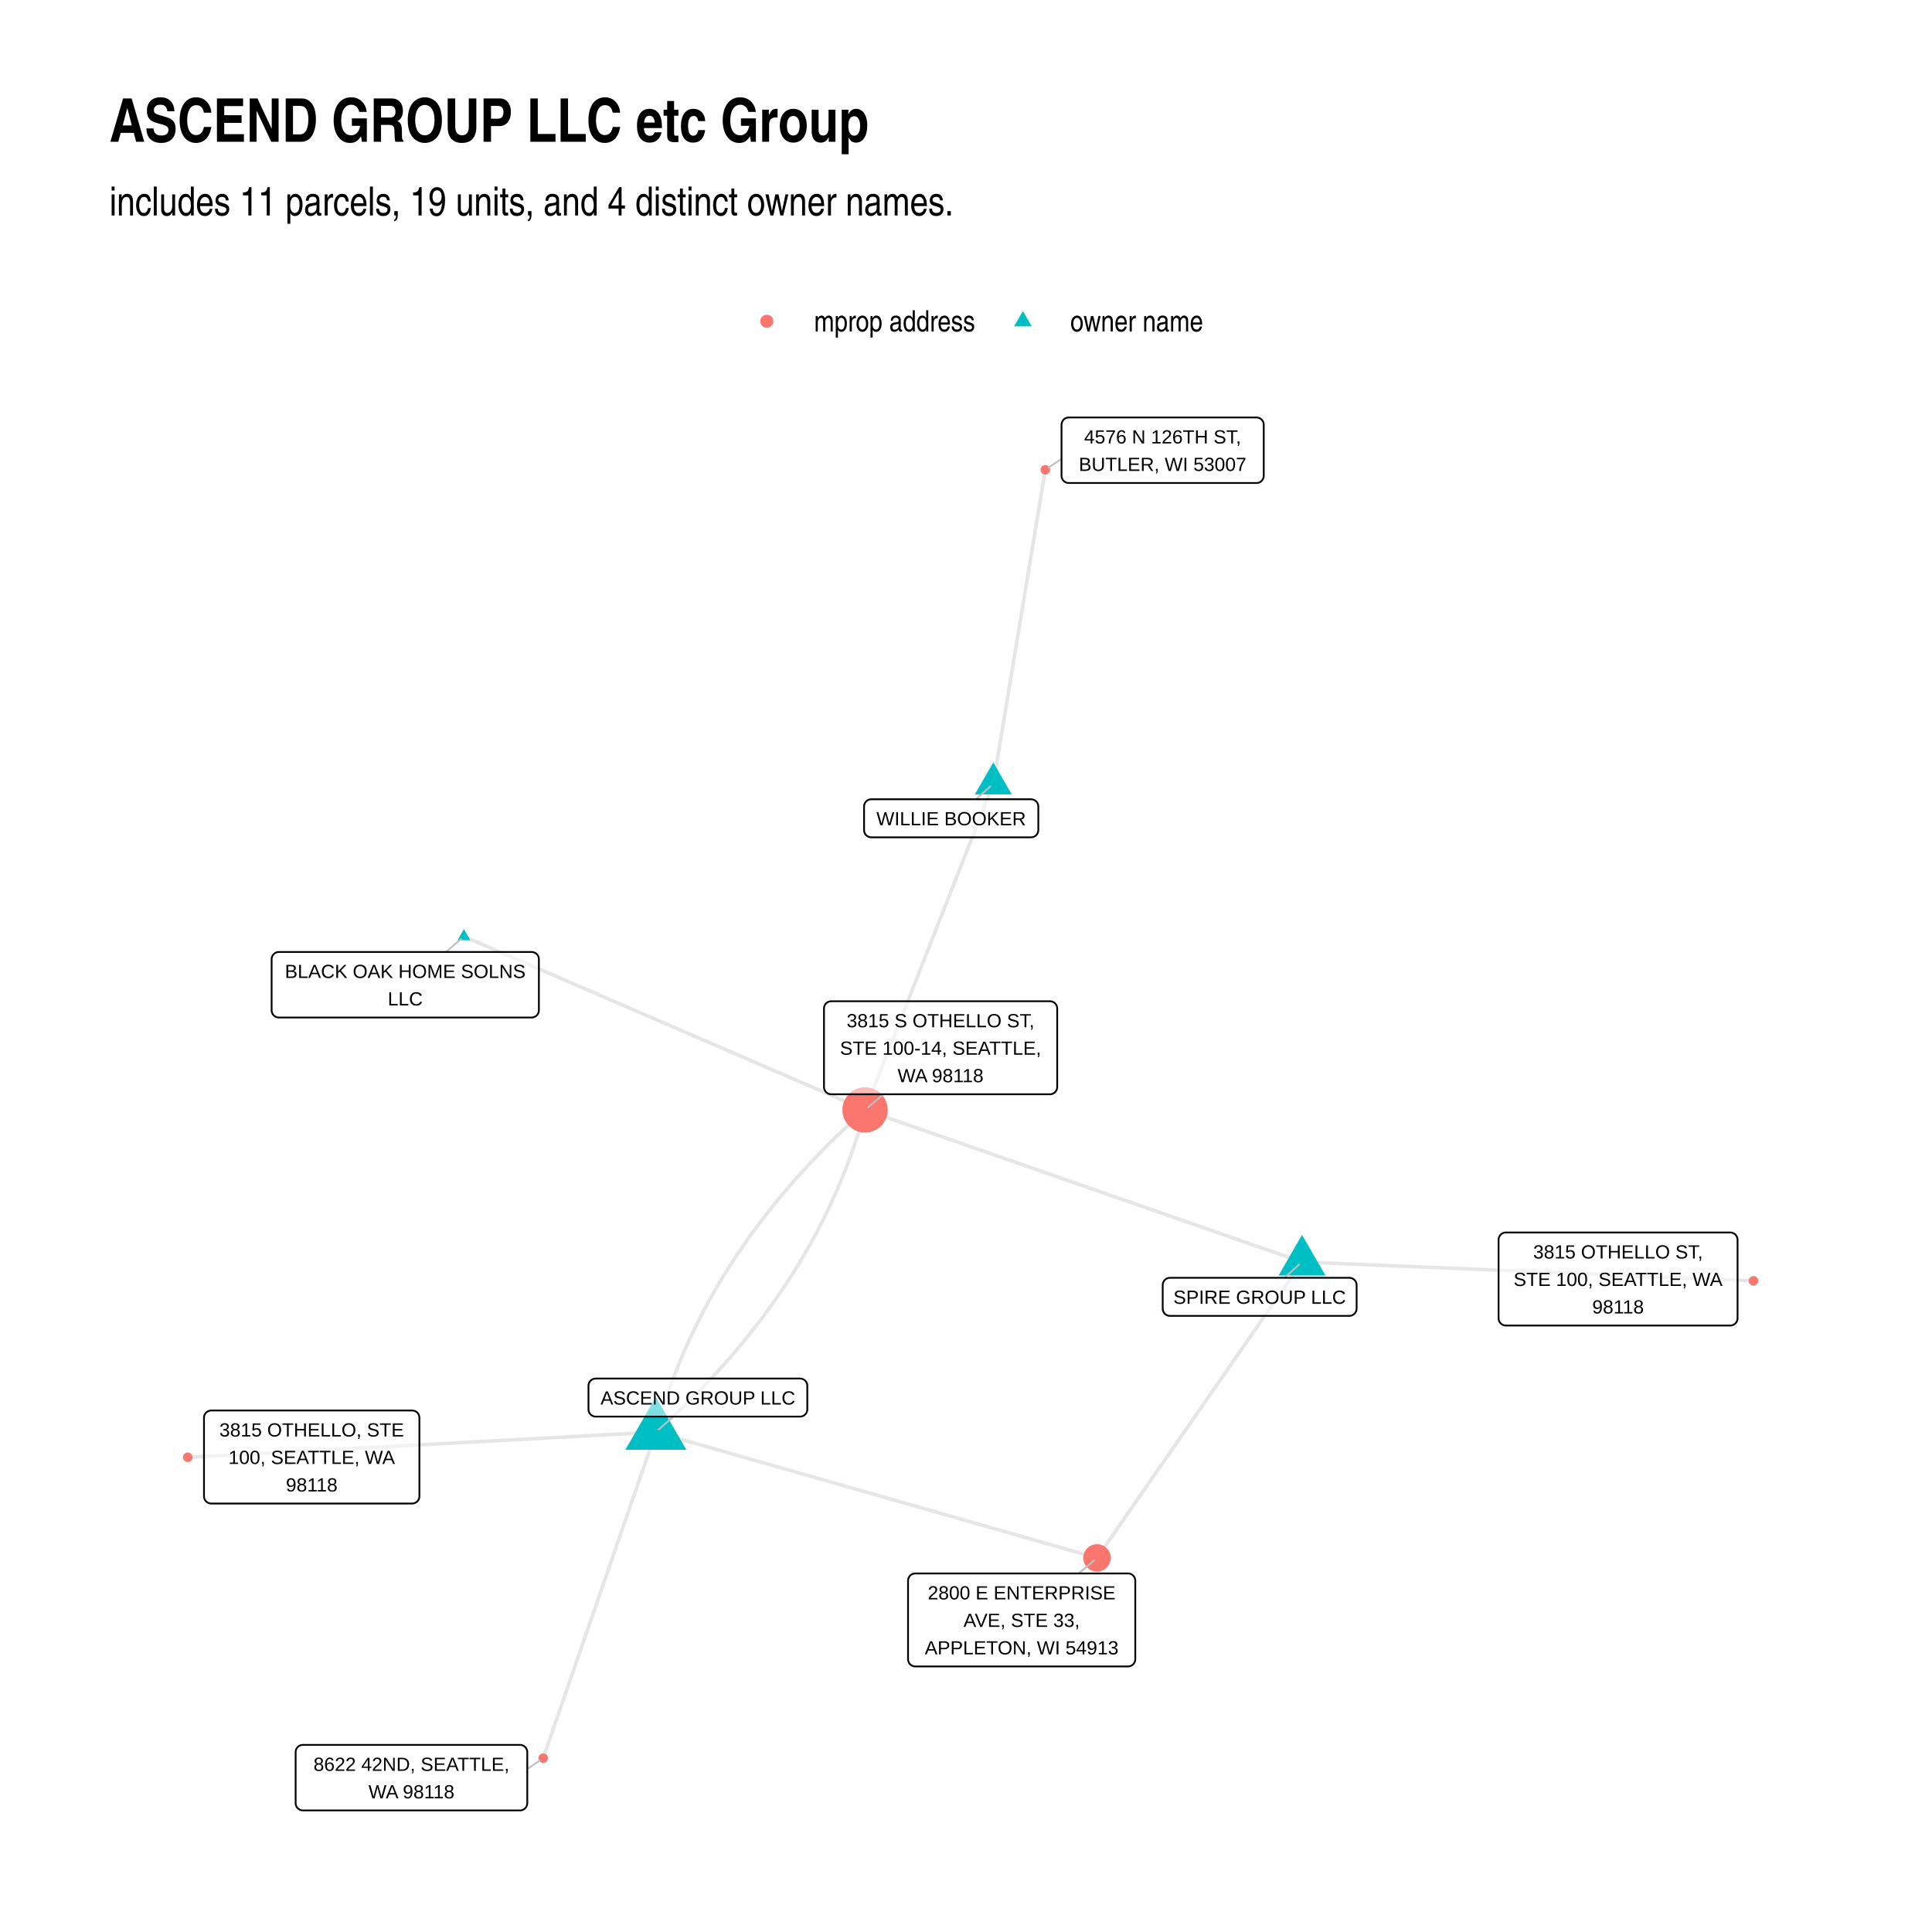
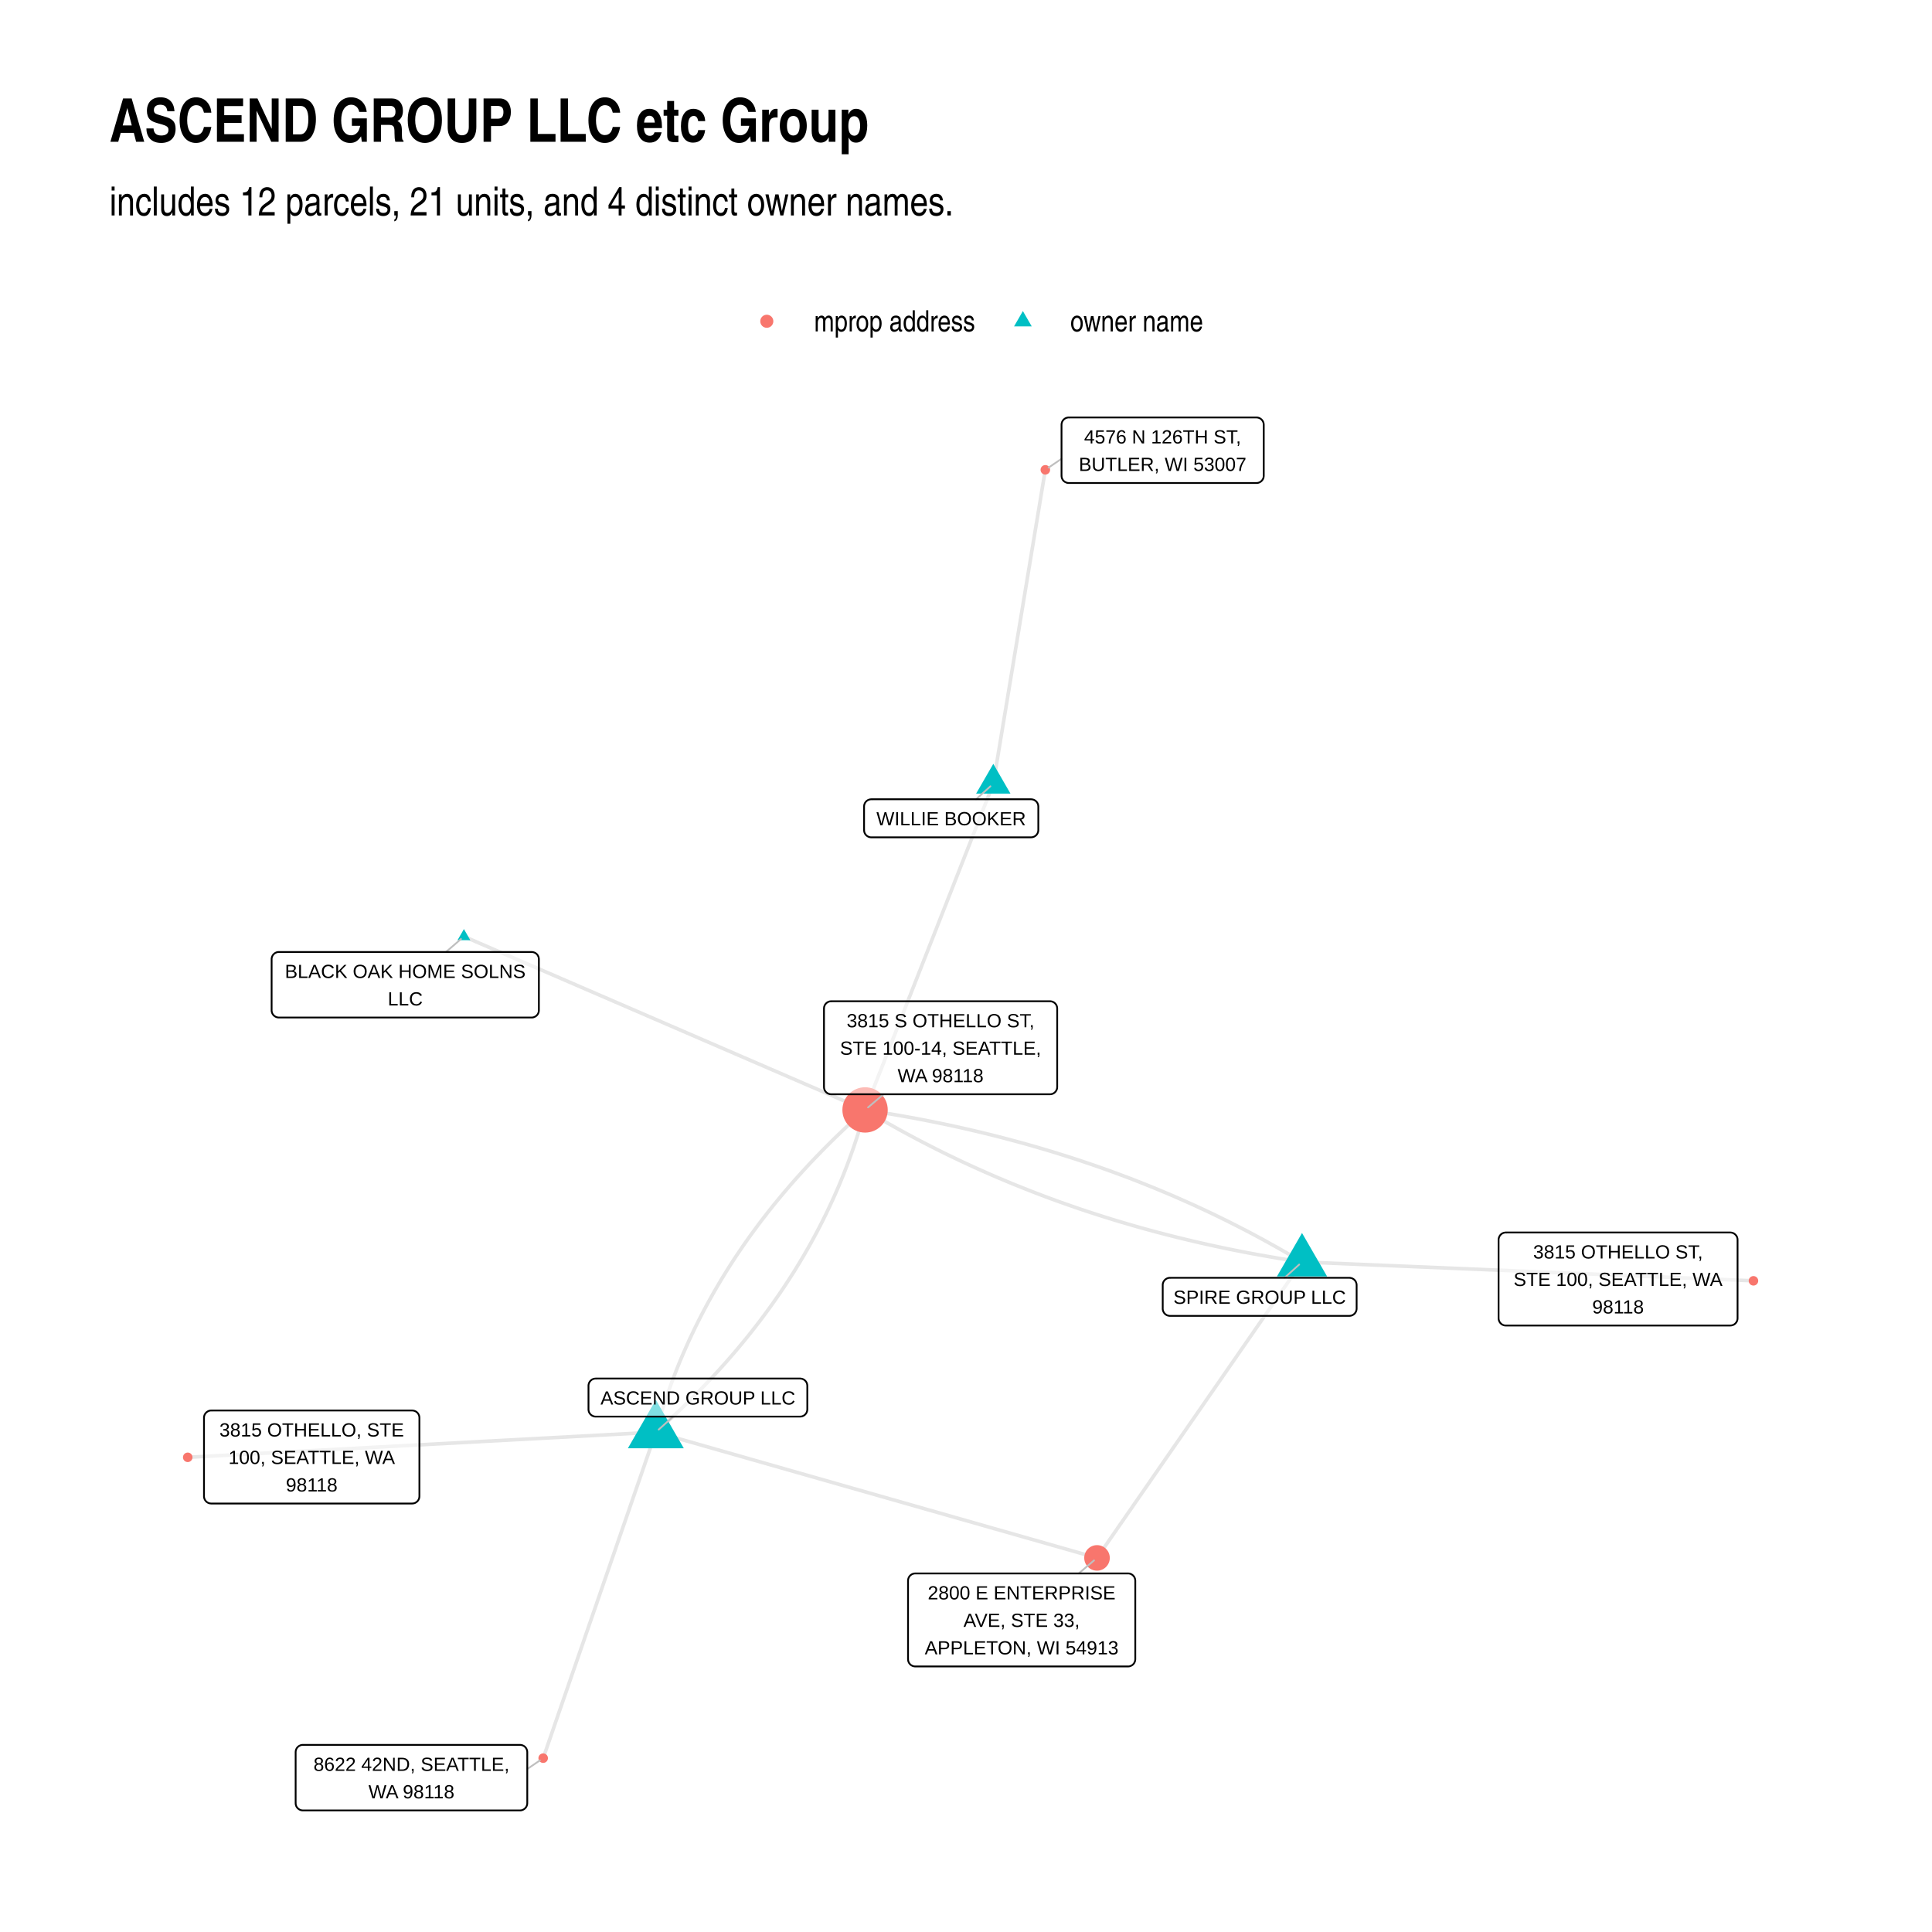
<svg xmlns="http://www.w3.org/2000/svg" width="768" height="768" class="svglite" viewBox="0 0 576 576">
  <defs>
    <style>.svglite line,.svglite polyline,.svglite polygon,.svglite path,.svglite circle{fill:none;stroke:#000000;stroke-linecap:round;stroke-linejoin:round;stroke-miterlimit:10.00}.svglite text{white-space:pre}</style>
  </defs>
  <rect width="100%" height="100%" style="stroke-linecap:round;stroke-linejoin:round;stroke-miterlimit:10.00;stroke:none;fill:#FFFFFF" />
  <defs>
    <clipPath id="cpMC4wMHw1NzYuMDB8MC4wMHw1NzYuMDA=">
      <path d="M0 0h576v576H0z" />
    </clipPath>
  </defs>
  <g clip-path="url(#cpMC4wMHw1NzYuMDB8MC4wMHw1NzYuMDA=)">
    <path d="M0 0h576v576H0z" style="stroke-width:1.07;stroke:none;fill:#FFFFFF" />
  </g>
  <defs>
    <clipPath id="cpMzIuNjN8NTQ2LjExfDEyMC44Nnw1NDMuMzc=">
      <path d="M32.63 120.86h513.48v422.51H32.63z" />
    </clipPath>
  </defs>
  <g clip-path="url(#cpMzIuNjN8NTQ2LjExfDEyMC44Nnw1NDMuMzc=)">
-     <path d="m296.14 233.65.15-.94.16-.95.16-.94.15-.95.16-.94.16-.95.15-.95.16-.94.16-.95.15-.94.16-.95.16-.94.15-.95.16-.94.16-.95.15-.94.16-.95.16-.94.15-.95.16-.94.16-.95.15-.94.16-.95.16-.95.15-.94.16-.95.16-.94.15-.95.16-.94.16-.95.15-.94.16-.95.16-.94.15-.95.16-.94.16-.95.15-.94.16-.95.16-.94.15-.95.16-.95.16-.94.15-.95.16-.94.16-.95.15-.94.16-.95.16-.94.15-.95.16-.94.16-.95.15-.94.16-.95.16-.94.15-.95.16-.94.16-.95.15-.95.16-.94.16-.95.15-.94.16-.95.16-.94.15-.95.16-.94.16-.95.15-.94.16-.95.16-.94.15-.95.16-.94.16-.95.15-.94.16-.95.16-.95.15-.94.16-.95.16-.94.15-.95.16-.94.16-.95.15-.94.16-.95.16-.94.15-.95.16-.94.16-.95.15-.94.16-.95.16-.94.15-.95.16-.95.16-.94.15-.95.16-.94.16-.95.15-.94.16-.95.16-.94m-116.12 286.9-1.41.08-1.41.08-1.41.07-1.41.08-1.41.07-1.41.08-1.41.08-1.41.07-1.41.08-1.41.07-1.41.08-1.41.07-1.41.08-1.41.08-1.41.07-1.41.08-1.41.07-1.41.08-1.41.08-1.41.07-1.41.08-1.41.07-1.4.08-1.41.07-1.41.08-1.41.08-1.41.07-1.41.08-1.41.07-1.41.08-1.41.08-1.41.07-1.41.08-1.41.07-1.41.08-1.41.07-1.41.08-1.41.08-1.41.07-1.41.08-1.41.07-1.41.08-1.41.08-1.41.07-1.41.08-1.41.07-1.41.08-1.41.07-1.41.08-1.41.08-1.41.07-1.41.08-1.41.07-1.41.08-1.41.08-1.41.07-1.4.08-1.41.07-1.41.08-1.41.07-1.41.08-1.41.08-1.41.07-1.41.08-1.41.07-1.41.08-1.41.07-1.41.08-1.41.08-1.41.07-1.41.08-1.41.07-1.41.08-1.41.08-1.41.07-1.41.08-1.41.07-1.41.08-1.41.07-1.41.08-1.41.08-1.41.07-1.41.08-1.41.07-1.41.08-1.41.08-1.41.07-1.41.08-1.41.07-1.4.08-1.41.07-1.41.08-1.41.08-1.41.07-1.41.08-1.41.07-1.41.08-1.41.08-1.41.07m139.56-7.51.96-.85.96-.86.95-.87.94-.86.93-.87.93-.87.92-.87.92-.87.91-.88.9-.88.89-.88.89-.88.88-.88.88-.89.87-.89.86-.89.85-.9.85-.9.84-.89.83-.91.83-.9.82-.91.81-.9.81-.91.8-.92.79-.91.79-.92.78-.92.77-.92.77-.93.75-.92.76-.93.74-.93.74-.94.73-.93.73-.94.72-.94.71-.94.7-.95.7-.95.69-.95.69-.95.67-.95.67-.96.67-.96.66-.96.65-.96.64-.97.64-.97.63-.97.62-.97.62-.97.61-.98.6-.98.6-.98.59-.99.58-.98.57-.99.57-.99.57-1 .55-.99.55-1 .54-1 .54-1 .53-1.01.52-1 .51-1.01.51-1.02.5-1.01.5-1.02.48-1.01.48-1.03.48-1.02.47-1.02.46-1.03.45-1.03.45-1.03.44-1.04.43-1.04.43-1.04.42-1.04.41-1.04.41-1.05.4-1.05.39-1.05.38-1.05.38-1.05.38-1.06.36-1.06.36-1.06.35-1.07.35-1.07.34-1.07.33-1.07.32-1.07.32-1.08.31-1.07.31-1.09.29-1.08m130.27 45.33-.61.89-.62.89-.62.89-.62.89-.61.9-.62.89-.62.89-.61.89-.62.89-.62.89-.62.89-.61.89-.62.89-.62.9-.62.89-.61.89-.62.89-.62.89-.62.89-.61.89-.62.89-.62.9-.62.89-.61.89-.62.89-.62.89-.62.89-.61.89-.62.89-.62.89-.62.9-.61.89-.62.89-.62.89-.62.89-.61.89-.62.89-.62.89-.61.9-.62.89-.62.89-.62.89-.61.89-.62.89-.62.89-.62.89-.61.89-.62.9-.62.89-.62.89-.61.89-.62.89-.62.89-.62.89-.61.89-.62.9-.62.89-.62.89-.61.89-.62.89-.62.89-.62.89-.61.89-.62.89-.62.9-.62.89-.61.89-.62.89-.62.89-.61.89-.62.89-.62.89-.62.9-.61.89-.62.89-.62.89-.62.89-.61.89-.62.89-.62.89-.62.89-.61.9-.62.89-.62.89-.62.89-.61.89-.62.89-.62.89-.62.89-.61.9-.62.89-.62.89-.62.89-.61.89-.62.89-.62.89-.62.89-.61.89-.62.9m-30.92-230.82-.39.98-.38.99-.39.98-.39.98-.38.98-.39.99-.39.98-.38.98-.39.98-.38.99-.39.98-.39.98-.38.98-.39.99-.38.98-.39.98-.39.98-.38.99-.39.98-.38.98-.39.98-.39.98-.38.99-.39.98-.39.98-.38.98-.39.99-.38.98-.39.98-.39.98-.38.99-.39.98-.38.98-.39.98-.39.99-.38.98-.39.98-.38.98-.39.99-.39.98-.38.98-.39.98-.39.99-.38.98-.39.98-.38.98-.39.99-.39.98-.38.98-.39.98-.38.99-.39.98-.39.98-.38.98-.39.98-.38.99-.39.98-.39.98-.38.98-.39.99-.38.98-.39.98-.39.98-.38.99-.39.98-.39.98-.38.98-.39.99-.38.98-.39.98-.39.98-.38.99-.39.98-.38.98-.39.98-.39.99-.38.98-.39.98-.38.98-.39.99-.39.98-.38.98-.39.98-.39.99-.38.98-.39.98-.38.98-.39.98-.39.99-.38.98-.39.98-.38.98-.39.99-.39.98-.38.98-.39.98-.38.99-.39.98-.39.98m-62.38 96.06 1.33.38 1.33.38 1.32.38 1.33.38 1.33.38 1.33.38 1.33.38 1.33.37 1.33.38 1.32.38 1.33.38 1.33.38 1.33.38 1.33.38 1.33.38 1.33.37 1.32.38 1.33.38 1.33.38 1.33.38 1.33.38 1.33.38 1.33.37 1.32.38 1.33.38 1.33.38 1.33.38 1.33.38 1.33.38 1.33.38 1.32.37 1.33.38 1.33.38 1.33.38 1.33.38 1.33.38 1.33.38 1.33.38 1.32.37 1.33.38 1.33.38 1.33.38 1.33.38 1.33.38 1.33.38 1.32.37 1.33.38 1.33.38 1.33.38 1.33.38 1.33.38 1.33.38 1.32.38 1.33.37 1.33.38 1.33.38 1.33.38 1.33.38 1.33.38 1.32.38 1.33.38 1.33.37 1.33.38 1.33.38 1.33.38 1.33.38 1.32.38 1.33.38 1.33.37 1.33.38 1.33.38 1.33.38 1.33.38 1.32.38 1.33.38 1.33.38 1.33.37 1.33.38 1.33.38 1.33.38 1.33.38 1.32.38 1.33.38 1.33.38 1.33.37 1.33.38 1.33.38 1.33.38 1.32.38 1.33.38 1.33.38 1.33.37 1.33.38 1.33.38 1.33.38 1.32.38 1.33.38 1.33.38 1.33.38M138.31 279.2l1.21.52 1.21.52 1.2.53 1.21.52 1.21.52 1.21.52 1.21.53 1.2.52 1.21.52 1.21.52 1.21.53 1.21.52 1.21.52 1.2.52 1.21.52 1.21.53 1.21.52 1.21.52 1.2.52 1.21.53 1.21.52 1.21.52 1.21.52 1.2.53 1.21.52 1.21.52 1.21.52 1.21.53 1.21.52 1.2.52 1.21.52 1.21.52 1.21.53 1.21.52 1.2.52 1.21.52 1.21.53 1.21.52 1.21.52 1.2.52 1.21.53 1.21.52 1.21.52 1.21.52 1.21.53 1.2.52 1.21.52 1.21.52 1.21.52 1.21.53 1.2.52 1.21.52 1.21.52 1.21.53 1.21.52 1.2.52 1.21.52 1.21.53 1.21.52 1.21.52 1.2.52 1.21.52 1.21.53 1.21.52 1.21.52 1.21.52 1.2.53 1.21.52 1.21.52 1.21.52 1.21.53 1.2.52 1.21.52 1.21.52 1.21.53 1.21.52 1.2.52 1.21.52 1.21.52 1.21.53 1.21.52 1.21.52 1.2.52 1.21.53 1.21.52 1.21.52 1.21.52 1.2.53 1.21.52 1.21.52 1.21.52 1.21.53 1.2.52 1.21.52 1.21.52 1.21.52 1.21.53 1.21.52 1.2.52m-62.38 96.06-.34.99-.34.98-.34.98-.34.98-.34.98-.34.99-.34.98-.34.98-.34.98-.33.98-.34.98-.34.99-.34.98-.34.98-.34.98-.34.98-.34.98-.34.99-.34.98-.34.98-.34.98-.34.98-.33.98-.34.99-.34.98-.34.98-.34.98-.34.98-.34.99-.34.98-.34.98-.34.98-.34.98-.34.98-.34.99-.33.98-.34.98-.34.98-.34.98-.34.98-.34.99-.34.98-.34.98-.34.98-.34.98-.34.98-.34.99-.34.98-.34.98-.33.98-.34.98-.34.99-.34.98-.34.98-.34.98-.34.98-.34.98-.34.99-.34.98-.34.98-.34.98-.34.98-.33.98-.34.99-.34.98-.34.98-.34.98-.34.98-.34.98-.34.99-.34.98-.34.98-.34.98-.34.98-.34.99-.34.98-.33.98-.34.98-.34.98-.34.98-.34.99-.34.98-.34.98-.34.98-.34.98-.34.98-.34.99-.34.98-.34.98-.33.98-.34.98-.34.99-.34.98-.34.98-.34.98-.34.98-.34.98-.34.99-.34.98" style="stroke-width:1.07;stroke:#000000;stroke-opacity:0.10;stroke-linecap:butt" />
-     <path d="m195.53 426.97.3-1.08.3-1.08.31-1.08.32-1.07.32-1.08.34-1.07.33-1.07.35-1.06.35-1.07.36-1.06.37-1.06.37-1.06.38-1.05.38-1.06.4-1.05.4-1.05.4-1.04.41-1.05.42-1.04.43-1.04.43-1.04.44-1.03.45-1.03.46-1.03.46-1.03.46-1.03.48-1.02.48-1.02.49-1.02.49-1.01.5-1.02.51-1.01.51-1.01.53-1.01.52-1 .54-1 .54-1 .55-1 .56-1 .56-.99.57-.99.57-.99.59-.99.58-.98.6-.98.6-.98.61-.98.62-.98.62-.97.63-.97.64-.97.64-.96.66-.97.65-.96.67-.96.67-.95.67-.96.69-.95.69-.95.7-.94.7-.95.71-.94.72-.94.73-.94.73-.94.74-.93.74-.93.76-.93.76-.93.76-.92.77-.92.78-.92.79-.92.79-.92.8-.91.81-.91.81-.91.82-.9.83-.91.83-.9.84-.9.85-.89.86-.9.86-.89.86-.89.88-.89.88-.88.89-.89.89-.88.9-.88.91-.87.92-.88.92-.87.93-.87.93-.86.95-.87.94-.86.96-.86.96-.86m130.27 45.33-1.31-.46-1.32-.46-1.31-.45-1.32-.46-1.31-.46-1.32-.46-1.32-.46-1.31-.45-1.32-.46-1.31-.46-1.32-.46-1.32-.45-1.31-.46-1.32-.46-1.31-.46-1.32-.46-1.32-.45-1.31-.46-1.32-.46-1.31-.46-1.32-.46-1.31-.45-1.32-.46-1.32-.46-1.31-.46-1.32-.45-1.31-.46-1.32-.46-1.32-.46-1.31-.46-1.32-.45-1.31-.46-1.32-.46-1.32-.46-1.31-.46-1.32-.45-1.31-.46-1.32-.46-1.31-.46-1.32-.45-1.32-.46-1.31-.46-1.32-.46-1.31-.46-1.32-.45-1.32-.46-1.31-.46-1.32-.46-1.31-.46-1.32-.45-1.31-.46-1.32-.46-1.32-.46-1.31-.45-1.32-.46-1.31-.46-1.32-.46-1.32-.46-1.31-.45-1.32-.46-1.31-.46-1.32-.46-1.32-.46-1.31-.45-1.32-.46-1.31-.46-1.32-.46-1.31-.45-1.32-.46-1.32-.46-1.31-.46-1.32-.46-1.31-.45-1.32-.46-1.32-.46-1.31-.46-1.32-.46-1.31-.45-1.32-.46-1.32-.46-1.31-.46-1.32-.45-1.31-.46-1.32-.46-1.31-.46-1.32-.46-1.32-.45-1.31-.46-1.32-.46-1.31-.46-1.32-.46-1.32-.45-1.31-.46-1.32-.46-1.31-.46-1.32-.45-1.32-.46-1.31-.46-1.32-.46m130.27 45.33 1.36.06 1.36.05 1.36.06 1.36.06 1.36.05 1.36.06 1.36.06 1.36.05 1.36.06 1.36.06 1.36.05 1.36.06 1.36.06 1.36.05 1.36.06 1.36.06 1.36.05 1.35.06 1.36.06 1.36.05 1.36.06 1.36.06 1.36.05 1.36.06 1.36.06 1.36.06 1.36.05 1.36.06 1.36.06 1.36.05 1.36.06 1.36.06 1.36.05 1.36.06 1.36.06 1.36.05 1.35.06 1.36.06 1.36.05 1.36.06 1.36.06 1.36.05 1.36.06 1.36.06 1.36.05 1.36.06 1.36.06 1.36.05 1.36.06 1.36.06 1.36.05 1.36.06 1.36.06 1.36.05 1.36.06 1.35.06 1.36.05 1.36.06 1.36.06 1.36.05 1.36.06 1.36.06 1.36.05 1.36.06 1.36.06 1.36.06 1.36.05 1.36.06 1.36.06 1.36.05 1.36.06 1.36.06 1.36.05 1.36.06 1.35.06 1.36.05 1.36.06 1.36.06 1.36.05 1.36.06 1.36.06 1.36.05 1.36.06 1.36.06 1.36.05 1.36.06 1.36.06 1.36.05 1.36.06 1.36.06 1.36.05 1.36.06 1.36.06 1.35.05 1.36.06 1.36.06 1.36.05 1.36.06 1.36.06" style="stroke-width:1.07;stroke:#000000;stroke-opacity:0.10;stroke-linecap:butt" />
-     <path d="m296.14 227.29 5.5 9.54h-11.01zM195.53 416.47l9.1 15.76h-18.2zm192.65-48.31 7 12.12h-13.99zm-249.87-91.17 1.91 3.31h-3.82z" style="stroke-width:0.71;stroke:none;fill:#00BFC4" />
+     <path d="m296.14 233.65.15-.94.16-.95.16-.94.15-.95.16-.94.16-.95.15-.95.16-.94.16-.95.15-.94.16-.95.16-.94.15-.95.16-.94.16-.95.15-.94.16-.95.16-.94.15-.95.16-.94.16-.95.15-.94.16-.95.16-.95.15-.94.16-.95.16-.94.15-.95.16-.94.16-.95.15-.94.16-.95.16-.94.15-.95.16-.94.16-.95.15-.94.16-.95.16-.94.15-.95.16-.95.16-.94.15-.95.16-.94.16-.95.15-.94.16-.95.16-.94.15-.95.16-.94.16-.95.15-.94.16-.95.16-.94.15-.95.16-.94.16-.95.15-.95.16-.94.16-.95.15-.94.16-.95.16-.94.15-.95.16-.94.16-.95.15-.94.16-.95.16-.94.15-.95.16-.94.16-.95.15-.94.16-.95.16-.95.15-.94.16-.95.16-.94.15-.95.16-.94.16-.95.15-.94.16-.95.16-.94.15-.95.16-.94.16-.95.15-.94.16-.95.16-.94.15-.95.16-.95.16-.94.15-.95.16-.94.16-.95.15-.94.16-.95.16-.94m-116.12 286.9-1.41.08-1.41.08-1.41.07-1.41.08-1.41.07-1.41.08-1.41.08-1.41.07-1.41.08-1.41.07-1.41.08-1.41.07-1.41.08-1.41.08-1.41.07-1.41.08-1.41.07-1.41.08-1.41.08-1.41.07-1.41.08-1.41.07-1.4.08-1.41.07-1.41.08-1.41.08-1.41.07-1.41.08-1.41.07-1.41.08-1.41.08-1.41.07-1.41.08-1.41.07-1.41.08-1.41.07-1.41.08-1.41.08-1.41.07-1.41.08-1.41.07-1.41.08-1.41.08-1.41.07-1.41.08-1.41.07-1.41.08-1.41.07-1.41.08-1.41.08-1.41.07-1.41.08-1.41.07-1.41.08-1.41.08-1.41.07-1.4.08-1.41.07-1.41.08-1.41.07-1.41.08-1.41.08-1.41.07-1.41.08-1.41.07-1.41.08-1.41.07-1.41.08-1.41.08-1.41.07-1.41.08-1.41.07-1.41.08-1.41.08-1.41.07-1.41.08-1.41.07-1.41.08-1.41.07-1.41.08-1.41.08-1.41.07-1.41.08-1.41.07-1.41.08-1.41.08-1.41.07-1.41.08-1.41.07-1.4.08-1.41.07-1.41.08-1.41.08-1.41.07-1.41.08-1.41.07-1.41.08-1.41.08-1.41.07m139.56-7.51.96-.85.96-.86.95-.87.94-.86.93-.87.93-.87.92-.87.92-.87.91-.88.9-.88.89-.88.89-.88.88-.88.88-.89.87-.89.86-.89.85-.9.85-.9.84-.89.83-.91.83-.9.82-.91.81-.9.81-.91.8-.92.79-.91.79-.92.78-.92.77-.92.77-.93.75-.92.76-.93.74-.93.74-.94.73-.93.73-.94.72-.94.71-.94.7-.95.7-.95.69-.95.69-.95.67-.95.67-.96.67-.96.66-.96.65-.96.64-.97.64-.97.63-.97.62-.97.62-.97.61-.98.6-.98.6-.98.59-.99.58-.98.57-.99.57-.99.57-1 .55-.99.55-1 .54-1 .54-1 .53-1.01.52-1 .51-1.01.51-1.02.5-1.01.5-1.02.48-1.01.48-1.03.48-1.02.47-1.02.46-1.03.45-1.03.45-1.03.44-1.04.43-1.04.43-1.04.42-1.04.41-1.04.41-1.05.4-1.05.39-1.05.38-1.05.38-1.05.38-1.06.36-1.06.36-1.06.35-1.07.35-1.07.34-1.07.33-1.07.32-1.07.32-1.08.31-1.07.31-1.09.29-1.08m130.27 45.33-.61.89-.62.89-.62.89-.62.89-.61.9-.62.89-.62.89-.61.89-.62.89-.62.89-.62.89-.61.89-.62.89-.62.9-.62.89-.61.89-.62.89-.62.89-.62.89-.61.89-.62.89-.62.9-.62.89-.61.89-.62.89-.62.89-.62.89-.61.89-.62.89-.62.89-.62.9-.61.89-.62.89-.62.89-.62.89-.61.89-.62.89-.62.89-.61.9-.62.89-.62.89-.62.89-.61.89-.62.89-.62.89-.62.89-.61.89-.62.9-.62.89-.62.89-.61.89-.62.89-.62.89-.62.89-.61.89-.62.9-.62.89-.62.89-.61.89-.62.89-.62.89-.62.89-.61.89-.62.89-.62.9-.62.89-.61.89-.62.89-.62.89-.61.89-.62.89-.62.89-.62.9-.61.89-.62.89-.62.89-.62.89-.61.89-.62.89-.62.89-.62.89-.61.9-.62.89-.62.89-.62.89-.61.89-.62.89-.62.89-.62.89-.61.9-.62.89-.62.89-.62.89-.61.89-.62.89-.62.89-.62.89-.61.89-.62.9m-30.92-230.82-.39.98-.38.99-.39.98-.39.98-.38.98-.39.99-.39.98-.38.98-.39.98-.38.99-.39.98-.39.98-.38.98-.39.99-.38.98-.39.98-.39.98-.38.99-.39.98-.38.98-.39.98-.39.98-.38.99-.39.98-.39.98-.38.98-.39.99-.38.98-.39.98-.39.98-.38.99-.39.98-.38.98-.39.98-.39.99-.38.98-.39.98-.38.98-.39.99-.39.98-.38.98-.39.98-.39.99-.38.98-.39.98-.38.98-.39.99-.39.98-.38.98-.39.98-.38.99-.39.98-.39.98-.38.98-.39.98-.38.99-.39.98-.39.98-.38.98-.39.99-.38.98-.39.98-.39.98-.38.99-.39.98-.39.98-.38.98-.39.99-.38.98-.39.98-.39.98-.38.99-.39.98-.38.98-.39.98-.39.99-.38.98-.39.98-.38.98-.39.99-.39.98-.38.98-.39.98-.39.99-.38.98-.39.98-.38.98-.39.98-.39.99-.38.98-.39.98-.38.98-.39.99-.39.98-.38.98-.39.98-.38.99-.39.98-.39.98m-62.38 96.06 1.33.38 1.33.38 1.32.38 1.33.38 1.33.38 1.33.38 1.33.38 1.33.37 1.33.38 1.32.38 1.33.38 1.33.38 1.33.38 1.33.38 1.33.38 1.33.37 1.32.38 1.33.38 1.33.38 1.33.38 1.33.38 1.33.38 1.33.37 1.32.38 1.33.38 1.33.38 1.33.38 1.33.38 1.33.38 1.33.38 1.32.37 1.33.38 1.33.38 1.33.38 1.33.38 1.33.38 1.33.38 1.33.38 1.32.37 1.33.38 1.33.38 1.33.38 1.33.38 1.33.38 1.33.38 1.32.37 1.33.38 1.33.38 1.33.38 1.33.38 1.33.38 1.33.38 1.32.38 1.33.37 1.33.38 1.33.38 1.33.38 1.33.38 1.33.38 1.32.38 1.33.38 1.33.37 1.33.38 1.33.38 1.33.38 1.33.38 1.32.38 1.33.38 1.33.37 1.33.38 1.33.38 1.33.38 1.33.38 1.32.38 1.33.38 1.33.38 1.33.37 1.33.38 1.33.38 1.33.38 1.33.38 1.32.38 1.33.38 1.33.38 1.33.37 1.33.38 1.33.38 1.33.38 1.32.38 1.33.38 1.33.38 1.33.37 1.33.38 1.33.38 1.33.38 1.32.38 1.33.38 1.33.38 1.33.38" style="stroke-width:1.07;stroke:#000000;stroke-opacity:0.10;stroke-linecap:butt" />
+     <path d="m388.18 376.24-1.15-.69-1.17-.69-1.16-.69-1.17-.67-1.17-.68-1.18-.67-1.18-.66-1.18-.66-1.18-.66-1.19-.65-1.19-.64-1.19-.64-1.2-.64-1.2-.63-1.21-.62-1.2-.62-1.21-.62-1.22-.61-1.21-.61-1.22-.6-1.23-.6-1.22-.59-1.23-.59-1.23-.58-1.24-.58-1.24-.57-1.24-.57-1.25-.56-1.25-.56-1.25-.55-1.25-.55-1.26-.55-1.26-.54-1.27-.53-1.27-.53-1.27-.53-1.27-.52-1.28-.51-1.28-.51-1.28-.51-1.29-.5-1.29-.5-1.29-.49-1.3-.48-1.3-.49-1.3-.47-1.31-.48-1.31-.46-1.31-.47-1.32-.45-1.32-.46-1.32-.44-1.32-.45-1.33-.44-1.33-.43-1.34-.43-1.34-.42-1.34-.42-1.34-.42-1.35-.41-1.35-.4-1.36-.4-1.35-.4-1.37-.39-1.36-.39-1.37-.38-1.37-.37-1.37-.37-1.38-.37-1.38-.36-1.38-.36-1.39-.35-1.39-.35-1.39-.34-1.39-.34-1.4-.33-1.41-.33-1.4-.32-1.41-.32-1.41-.32-1.42-.31-1.42-.3-1.42-.3-1.42-.29-1.43-.29-1.43-.29-1.44-.28-1.43-.28-1.44-.27-1.45-.26-1.44-.26-1.45-.26-1.46-.25-1.46-.25-1.46-.24-1.46-.24-1.46-.23-1.47-.23-1.48-.22m-119.6-51.71 1.21.52 1.21.52 1.2.53 1.21.52 1.21.52 1.21.52 1.21.53 1.2.52 1.21.52 1.21.52 1.21.53 1.21.52 1.21.52 1.2.52 1.21.52 1.21.53 1.21.52 1.21.52 1.2.52 1.21.53 1.21.52 1.21.52 1.21.52 1.2.53 1.21.52 1.21.52 1.21.52 1.21.53 1.21.52 1.2.52 1.21.52 1.21.52 1.21.53 1.21.52 1.2.52 1.21.52 1.21.53 1.21.52 1.21.52 1.2.52 1.21.53 1.21.52 1.21.52 1.21.52 1.21.53 1.2.52 1.21.52 1.21.52 1.21.52 1.21.53 1.2.52 1.21.52 1.21.52 1.21.53 1.21.52 1.2.52 1.21.52 1.21.53 1.21.52 1.21.52 1.2.52 1.21.52 1.21.53 1.21.52 1.21.52 1.21.52 1.2.53 1.21.52 1.21.52 1.21.52 1.21.53 1.2.52 1.21.52 1.21.52 1.21.53 1.21.52 1.2.52 1.21.52 1.21.52 1.21.53 1.21.52 1.21.52 1.2.52 1.21.53 1.21.52 1.21.52 1.21.52 1.2.53 1.21.52 1.21.52 1.21.52 1.21.53 1.2.52 1.21.52 1.21.52 1.21.52 1.21.53 1.21.52 1.2.52m-62.38 96.06-.34.99-.34.98-.34.98-.34.98-.34.98-.34.99-.34.98-.34.98-.34.98-.33.98-.34.98-.34.99-.34.98-.34.98-.34.98-.34.98-.34.98-.34.99-.34.98-.34.98-.34.98-.34.98-.33.98-.34.99-.34.98-.34.98-.34.98-.34.98-.34.99-.34.98-.34.98-.34.98-.34.98-.34.98-.34.99-.33.98-.34.98-.34.98-.34.98-.34.98-.34.99-.34.98-.34.98-.34.98-.34.98-.34.98-.34.99-.34.98-.34.98-.33.98-.34.98-.34.99-.34.98-.34.98-.34.98-.34.98-.34.98-.34.99-.34.98-.34.98-.34.98-.34.98-.33.98-.34.99-.34.98-.34.98-.34.98-.34.98-.34.98-.34.99-.34.98-.34.98-.34.98-.34.98-.34.99-.34.98-.33.98-.34.98-.34.98-.34.98-.34.99-.34.98-.34.98-.34.98-.34.98-.34.98-.34.99-.34.98-.34.98-.33.98-.34.98-.34.99-.34.98-.34.98-.34.98-.34.98-.34.98-.34.99-.34.98m33.59-97.2.3-1.08.3-1.08.31-1.08.32-1.07.32-1.08.34-1.07.33-1.07.35-1.06.35-1.07.36-1.06.37-1.06.37-1.06.38-1.05.38-1.06.4-1.05.4-1.05.4-1.04.41-1.05.42-1.04.43-1.04.43-1.04.44-1.03.45-1.03.46-1.03.46-1.03.46-1.03.48-1.02.48-1.02.49-1.02.49-1.01.5-1.02.51-1.01.51-1.01.53-1.01.52-1 .54-1 .54-1 .55-1 .56-1 .56-.99.57-.99.57-.99.59-.99.58-.98.6-.98.6-.98.61-.98.62-.98.62-.97.63-.97.64-.97.64-.96.66-.97.65-.96.67-.96.67-.95.67-.96.69-.95.69-.95.7-.94.7-.95.71-.94.72-.94.73-.94.73-.94.74-.93.74-.93.76-.93.76-.93.76-.92.77-.92.78-.92.79-.92.79-.92.8-.91.81-.91.81-.91.82-.9.83-.91.83-.9.84-.9.85-.89.86-.9.86-.89.86-.89.88-.89.88-.88.89-.89.89-.88.9-.88.91-.87.92-.88.92-.87.93-.87.93-.86.95-.87.94-.86.96-.86.96-.86m130.27 45.33-1.47-.22-1.47-.23-1.46-.23-1.47-.24-1.46-.24-1.45-.25-1.46-.25-1.45-.26-1.45-.26-1.44-.26-1.44-.27-1.44-.28-1.43-.28-1.43-.28-1.43-.29-1.43-.3-1.42-.3-1.42-.3-1.41-.31-1.41-.32-1.41-.31-1.41-.33-1.4-.33-1.4-.33-1.39-.34-1.4-.34-1.39-.35-1.38-.35-1.39-.36-1.38-.36-1.37-.36-1.38-.38-1.37-.37-1.36-.38-1.37-.39-1.36-.39-1.36-.4-1.35-.4-1.35-.4-1.35-.41-1.34-.42-1.34-.41-1.34-.43-1.34-.43-1.33-.43-1.33-.44-1.32-.44-1.33-.45-1.32-.46-1.31-.45-1.31-.47-1.31-.46-1.31-.48-1.3-.47-1.3-.48-1.3-.49-1.29-.49-1.29-.5-1.29-.5-1.28-.51-1.28-.51-1.28-.51-1.28-.52-1.27-.53-1.26-.53-1.27-.53-1.26-.54-1.26-.55-1.25-.54-1.26-.56-1.24-.56-1.25-.56-1.24-.57-1.24-.57-1.24-.58-1.23-.58-1.23-.59-1.23-.59-1.22-.6-1.22-.6-1.22-.61-1.21-.61-1.21-.62-1.21-.62-1.2-.62-1.2-.63-1.2-.64-1.19-.64-1.19-.64-1.19-.65-1.19-.66-1.18-.66-1.17-.66-1.18-.67-1.17-.68-1.17-.67-1.17-.69-1.16-.69-1.16-.69m130.27 45.33 1.36.06 1.36.05 1.36.06 1.36.06 1.36.05 1.36.06 1.36.06 1.36.05 1.36.06 1.36.06 1.36.05 1.36.06 1.36.06 1.36.05 1.36.06 1.36.06 1.36.05 1.35.06 1.36.06 1.36.05 1.36.06 1.36.06 1.36.05 1.36.06 1.36.06 1.36.06 1.36.05 1.36.06 1.36.06 1.36.05 1.36.06 1.36.06 1.36.05 1.36.06 1.36.06 1.36.05 1.35.06 1.36.06 1.36.05 1.36.06 1.36.06 1.36.05 1.36.06 1.36.06 1.36.05 1.36.06 1.36.06 1.36.05 1.36.06 1.36.06 1.36.05 1.36.06 1.36.06 1.36.05 1.36.06 1.35.06 1.36.05 1.36.06 1.36.06 1.36.05 1.36.06 1.36.06 1.36.05 1.36.06 1.36.06 1.36.06 1.36.05 1.36.06 1.36.06 1.36.05 1.36.06 1.36.06 1.36.05 1.36.06 1.35.06 1.36.05 1.36.06 1.36.06 1.36.05 1.36.06 1.36.06 1.36.05 1.36.06 1.36.06 1.36.05 1.36.06 1.36.06 1.36.05 1.36.06 1.36.06 1.36.05 1.36.06 1.36.06 1.35.05 1.36.06 1.36.06 1.36.05 1.36.06 1.36.06" style="stroke-width:1.07;stroke:#000000;stroke-opacity:0.10;stroke-linecap:butt" />
+     <path d="m296.14 227.73 5.12 8.88h-10.25zM195.53 417.34l8.34 14.45h-16.68zm192.65-49.74 7.48 12.96H380.7zm-249.87-90.61 1.91 3.31h-3.82z" style="stroke-width:0.71;stroke:none;fill:#00BFC4" />
    <circle cx="311.65" cy="140.07" r="1.42" style="stroke-width:0.71;stroke:none;fill:#F8766D" />
    <circle cx="55.97" cy="434.48" r="1.42" style="stroke-width:0.71;stroke:none;fill:#F8766D" />
    <circle cx="257.91" cy="330.91" r="6.76" style="stroke-width:0.71;stroke:none;fill:#F8766D" />
-     <circle cx="327.06" cy="464.47" r="4.09" style="stroke-width:0.71;stroke:none;fill:#F8766D" />
+     <circle cx="327.06" cy="464.47" r="3.81" style="stroke-width:0.71;stroke:none;fill:#F8766D" />
    <circle cx="161.94" cy="524.17" r="1.42" style="stroke-width:0.71;stroke:none;fill:#F8766D" />
    <circle cx="522.77" cy="381.86" r="1.42" style="stroke-width:0.71;stroke:none;fill:#F8766D" />
    <path d="m290.99 238.29 4.29-3.86m-94.61 187.91-4.28 3.86m186.57-45.24 4.37-3.95m-254.37-93.19 4.47-3.86m179.05-143.18-3.85 2.62m-49.22 186.84-4.61 3.92m62.8 138.94 4.57-3.88M157.2 527.41l3.76-2.57" style="stroke-width:0.53;stroke:#BFBFBF" />
    <path d="M259.77 249.64h47.63-.09l.35-.02.34-.07.32-.12.3-.17.27-.22.23-.26.19-.3.14-.32.08-.33.03-.35h0v-7.03h0l-.03-.34-.08-.34-.14-.32-.19-.3-.23-.26-.27-.22-.3-.17-.32-.12-.34-.07-.26-.02h-47.63l.26.02-.35-.02-.34.05-.34.09-.31.15-.29.2-.25.24-.21.28-.16.31-.11.32-.05.35-.01.17v7.03l.01-.17v.34l.05.35.11.33.16.3.21.28.25.24.29.2.31.15.34.1.34.04z" style="stroke-width:0.53;fill:#FFFFFF;fill-opacity:0.50" />
    <text x="283.58" y="246.04" lengthAdjust="spacingAndGlyphs" style="font-size:5.69px;font-family:&quot;Liberation Sans&quot;" text-anchor="middle" textLength="44.75">WILLIE BOOKER</text>
    <path d="M177.61 422.34h60.92-.08l.34-.02.34-.06.33-.13.3-.17.27-.22.23-.26.19-.3.13-.32.08-.33.03-.35h0v-7.03h0l-.03-.34-.08-.34-.13-.32-.19-.29-.23-.26-.27-.22-.3-.18-.33-.12-.34-.07-.26-.02h-60.92l.26.02-.35-.01-.35.04-.33.09-.31.15-.29.2-.25.24-.21.28-.16.31-.11.33-.06.34v7.2-.17.34l.06.35.11.33.16.31.21.27.25.24.29.2.31.15.33.1.35.04z" style="stroke-width:0.53;fill:#FFFFFF;fill-opacity:0.50" />
    <text x="208.07" y="418.74" lengthAdjust="spacingAndGlyphs" style="font-size:5.69px;font-family:&quot;Liberation Sans&quot;" text-anchor="middle" textLength="58.05">ASCEND GROUP LLC</text>
    <path d="M348.81 392.31h53.49-.09l.35-.02.34-.07.32-.12.3-.18.27-.22.23-.26.19-.29.13-.32.09-.34.03-.34h0v-7.03h0l-.03-.35-.09-.33-.13-.32-.19-.3-.23-.26-.27-.22-.3-.17-.32-.12-.34-.07-.26-.02h-53.49l.26.02-.35-.02-.34.04-.34.1-.31.15-.29.2-.25.24-.21.28-.16.3-.11.33-.06.35v7.2-.18.35l.06.34.11.33.16.31.21.28.25.24.29.2.31.15.34.09.34.05z" style="stroke-width:0.53;fill:#FFFFFF;fill-opacity:0.50" />
    <text x="375.55" y="388.71" lengthAdjust="spacingAndGlyphs" style="font-size:5.69px;font-family:&quot;Liberation Sans&quot;" text-anchor="middle" textLength="50.61">SPIRE GROUP LLC</text>
    <path d="M83.14 303.36h75.36-.09l.35-.01.34-.07.33-.13.3-.17.27-.22.23-.26.18-.29.14-.32.08-.34.03-.35h0v-15.22h0l-.03-.35-.08-.33-.14-.32-.18-.3-.23-.26-.27-.22-.3-.17-.33-.12-.34-.07-.26-.02H83.14l.26.02-.35-.02-.34.04-.34.1-.31.15-.29.2-.25.24-.21.28-.16.3-.11.33-.06.35v15.39-.17.35l.06.34.11.33.16.31.21.27.25.24.29.2.31.15.34.1.34.04z" style="stroke-width:0.53;fill:#FFFFFF;fill-opacity:0.50" />
    <text x="120.82" y="291.57" lengthAdjust="spacingAndGlyphs" style="font-size:5.69px;font-family:&quot;Liberation Sans&quot;" text-anchor="middle" textLength="72.48">BLACK OAK HOME SOLNS</text>
    <text x="120.82" y="299.76" lengthAdjust="spacingAndGlyphs" style="font-size:5.69px;font-family:&quot;Liberation Sans&quot;" text-anchor="middle" textLength="10.31">LLC</text>
    <path d="M318.64 144h55.97-.09l.35-.01.34-.07.32-.12.3-.18.27-.22.23-.26.19-.29.14-.32.08-.34.03-.35h0v-15.22h0l-.03-.34-.08-.34-.14-.32-.19-.29-.23-.27-.27-.21-.3-.18-.32-.12-.34-.07-.26-.02h-55.97l.26.02-.35-.02-.34.05-.33.09-.32.15-.28.2-.26.24-.2.28-.17.31-.11.33-.05.34-.01.17v15.22l.01-.17v.35l.05.34.11.33.17.31.2.28.26.24.28.19.32.15.33.1.34.04z" style="stroke-width:0.53;fill:#FFFFFF;fill-opacity:0.50" />
    <text x="346.62" y="132.21" lengthAdjust="spacingAndGlyphs" style="font-size:5.69px;font-family:&quot;Liberation Sans&quot;" text-anchor="middle" textLength="51.67">4576 N 126TH ST,</text>
    <text x="346.62" y="140.4" lengthAdjust="spacingAndGlyphs" style="font-size:5.69px;font-family:&quot;Liberation Sans&quot;" text-anchor="middle" textLength="53.09">BUTLER, WI 53007</text>
    <path d="M62.98 448.26h59.9l-.09-.01.35-.01.34-.07.33-.12.3-.18.27-.22.23-.26.18-.29.14-.32.08-.34.03-.34h0v-23.42h0l-.03-.35-.08-.33-.14-.32-.18-.3-.23-.26-.27-.22-.3-.17-.33-.12-.34-.07-.26-.02h-59.9l.26.02-.35-.02-.35.04-.33.1-.31.15-.29.2-.25.24-.21.28-.16.3-.11.33-.06.35v23.59-.18.35l.06.34.11.33.16.31.21.28.25.24.29.2.31.15.33.09.35.04z" style="stroke-width:0.53;fill:#FFFFFF;fill-opacity:0.50" />
    <text x="92.93" y="428.27" lengthAdjust="spacingAndGlyphs" style="font-size:5.69px;font-family:&quot;Liberation Sans&quot;" text-anchor="middle" textLength="57.02">3815 OTHELLO, STE</text>
    <text x="92.93" y="436.46" lengthAdjust="spacingAndGlyphs" style="font-size:5.69px;font-family:&quot;Liberation Sans&quot;" text-anchor="middle" textLength="51.56">100, SEATTLE, WA</text>
    <text x="92.93" y="444.66" lengthAdjust="spacingAndGlyphs" style="font-size:5.69px;font-family:&quot;Liberation Sans&quot;" text-anchor="middle" textLength="18.11">98118</text>
    <path d="M247.82 326.24h65.21-.09l.35-.01.34-.07.33-.12.3-.18.27-.22.23-.26.18-.29.14-.32.08-.34.03-.35h0v-23.41h0l-.03-.35-.08-.34-.14-.32-.18-.29-.23-.26-.27-.22-.3-.17-.33-.13-.34-.07-.26-.01h-65.21l.26.01-.35-.01-.34.04-.34.1-.31.15-.29.2-.25.24-.21.27-.16.31-.11.33-.05.34-.01.18v23.41l.01-.17v.35l.05.34.11.33.16.31.21.28.25.24.29.2.31.14.34.1.34.04z" style="stroke-width:0.53;fill:#FFFFFF;fill-opacity:0.50" />
    <text x="280.42" y="306.26" lengthAdjust="spacingAndGlyphs" style="font-size:5.69px;font-family:&quot;Liberation Sans&quot;" text-anchor="middle" textLength="58.85">3815 S OTHELLO ST,</text>
    <text x="280.42" y="314.45" lengthAdjust="spacingAndGlyphs" style="font-size:5.69px;font-family:&quot;Liberation Sans&quot;" text-anchor="middle" textLength="62.33">STE 100-14, SEATTLE,</text>
    <text x="280.42" y="322.64" lengthAdjust="spacingAndGlyphs" style="font-size:5.69px;font-family:&quot;Liberation Sans&quot;" text-anchor="middle" textLength="29.12">WA 98118</text>
    <path d="M272.88 496.83h63.43-.09l.35-.01.34-.07.32-.13.3-.17.27-.22.23-.26.19-.29.13-.32.09-.34.03-.35h0v-23.41h0l-.03-.35-.09-.34-.13-.32-.19-.29-.23-.26-.27-.22-.3-.18-.32-.12-.34-.07-.26-.01h-63.43l.26.01-.35-.01-.34.04-.34.1-.31.15-.29.19-.25.24-.21.28-.16.31-.11.33-.05.34-.01.18v23.41l.01-.17v.35l.05.34.11.33.16.31.21.27.25.25.29.19.31.15.34.1.34.04z" style="stroke-width:0.53;fill:#FFFFFF;fill-opacity:0.50" />
    <text x="304.59" y="476.84" lengthAdjust="spacingAndGlyphs" style="font-size:5.69px;font-family:&quot;Liberation Sans&quot;" text-anchor="middle" textLength="56.82">2800 E ENTERPRISE</text>
    <text x="304.59" y="485.04" lengthAdjust="spacingAndGlyphs" style="font-size:5.69px;font-family:&quot;Liberation Sans&quot;" text-anchor="middle" textLength="36.15">AVE, STE 33,</text>
    <text x="304.59" y="493.23" lengthAdjust="spacingAndGlyphs" style="font-size:5.69px;font-family:&quot;Liberation Sans&quot;" text-anchor="middle" textLength="60.54">APPLETON, WI 54913</text>
    <path d="M90.3 539.75h64.74-.09l.35-.01.34-.07.32-.13.3-.17.27-.22.23-.26.19-.29.13-.32.09-.34.03-.35h0v-15.22h0l-.03-.35-.09-.33-.13-.32-.19-.3-.23-.26-.27-.22-.3-.17-.32-.12-.34-.07-.26-.02H90.3l.26.02-.35-.02-.34.04-.34.1-.31.15-.29.2-.25.24-.21.28-.16.3-.11.33-.05.35-.01.17v15.22l.01-.17v.35l.05.34.11.33.16.31.21.27.25.24.29.2.31.15.34.1.34.04z" style="stroke-width:0.53;fill:#FFFFFF;fill-opacity:0.50" />
    <text x="122.67" y="527.96" lengthAdjust="spacingAndGlyphs" style="font-size:5.69px;font-family:&quot;Liberation Sans&quot;" text-anchor="middle" textLength="61.86">8622 42ND, SEATTLE,</text>
    <text x="122.67" y="536.15" lengthAdjust="spacingAndGlyphs" style="font-size:5.69px;font-family:&quot;Liberation Sans&quot;" text-anchor="middle" textLength="29.12">WA 98118</text>
    <path d="M448.94 395.19h66.93-.09l.35-.02.34-.07.32-.12.3-.17.27-.22.23-.26.19-.3.14-.32.08-.33.03-.35h0v-23.42h0l-.03-.34-.08-.34-.14-.32-.19-.29-.23-.26-.27-.22-.3-.18-.32-.12-.34-.07-.26-.02h-66.93l.26.02-.34-.02-.35.05-.33.09-.32.15-.28.2-.25.24-.21.28-.16.31-.11.33-.06.34-.01.17v23.42l.01-.18v.35l.06.35.11.33.16.3.21.28.25.24.28.2.32.15.33.1.35.04z" style="stroke-width:0.53;fill:#FFFFFF;fill-opacity:0.50" />
    <text x="482.4" y="375.2" lengthAdjust="spacingAndGlyphs" style="font-size:5.69px;font-family:&quot;Liberation Sans&quot;" text-anchor="middle" textLength="53.43">3815 OTHELLO ST,</text>
    <text x="482.4" y="383.39" lengthAdjust="spacingAndGlyphs" style="font-size:5.69px;font-family:&quot;Liberation Sans&quot;" text-anchor="middle" textLength="64.04">STE 100, SEATTLE, WA</text>
    <text x="482.4" y="391.59" lengthAdjust="spacingAndGlyphs" style="font-size:5.69px;font-family:&quot;Liberation Sans&quot;" text-anchor="middle" textLength="18.11">98118</text>
  </g>
  <g clip-path="url(#cpMC4wMHw1NzYuMDB8MC4wMHw1NzYuMDA=)">
    <circle cx="228.61" cy="95.78" r="1.95" style="stroke-width:0.71;stroke:none;fill:#F8766D" />
    <path d="m304.96 92.74 2.63 4.56h-5.26z" style="stroke-width:0.71;stroke:none;fill:#00BFC4" />
    <text x="242.72" y="98.81" lengthAdjust="spacingAndGlyphs" style="font-size:8.80px;font-family:&quot;Liberation Sans Narrow&quot;" textLength="48.12">mprop address</text>
    <text x="319.08" y="98.81" lengthAdjust="spacingAndGlyphs" style="font-size:8.80px;font-family:&quot;Liberation Sans Narrow&quot;" textLength="39.69">owner name</text>
-     <text x="32.63" y="64.23" lengthAdjust="spacingAndGlyphs" style="font-size:12.00px;font-family:&quot;Liberation Sans Narrow&quot;" textLength="251.51">includes 11 parcels, 19 units, and 4 distinct owner names.</text>
+     <text x="32.63" y="64.23" lengthAdjust="spacingAndGlyphs" style="font-size:12.00px;font-family:&quot;Liberation Sans Narrow&quot;" textLength="252.23">includes 12 parcels, 21 units, and 4 distinct owner names.</text>
    <text x="32.63" y="42.27" lengthAdjust="spacingAndGlyphs" style="font-size:18.00px;font-weight:bold;font-family:&quot;Liberation Sans Narrow&quot;" textLength="226.87">ASCEND GROUP LLC etc Group</text>
  </g>
</svg>
